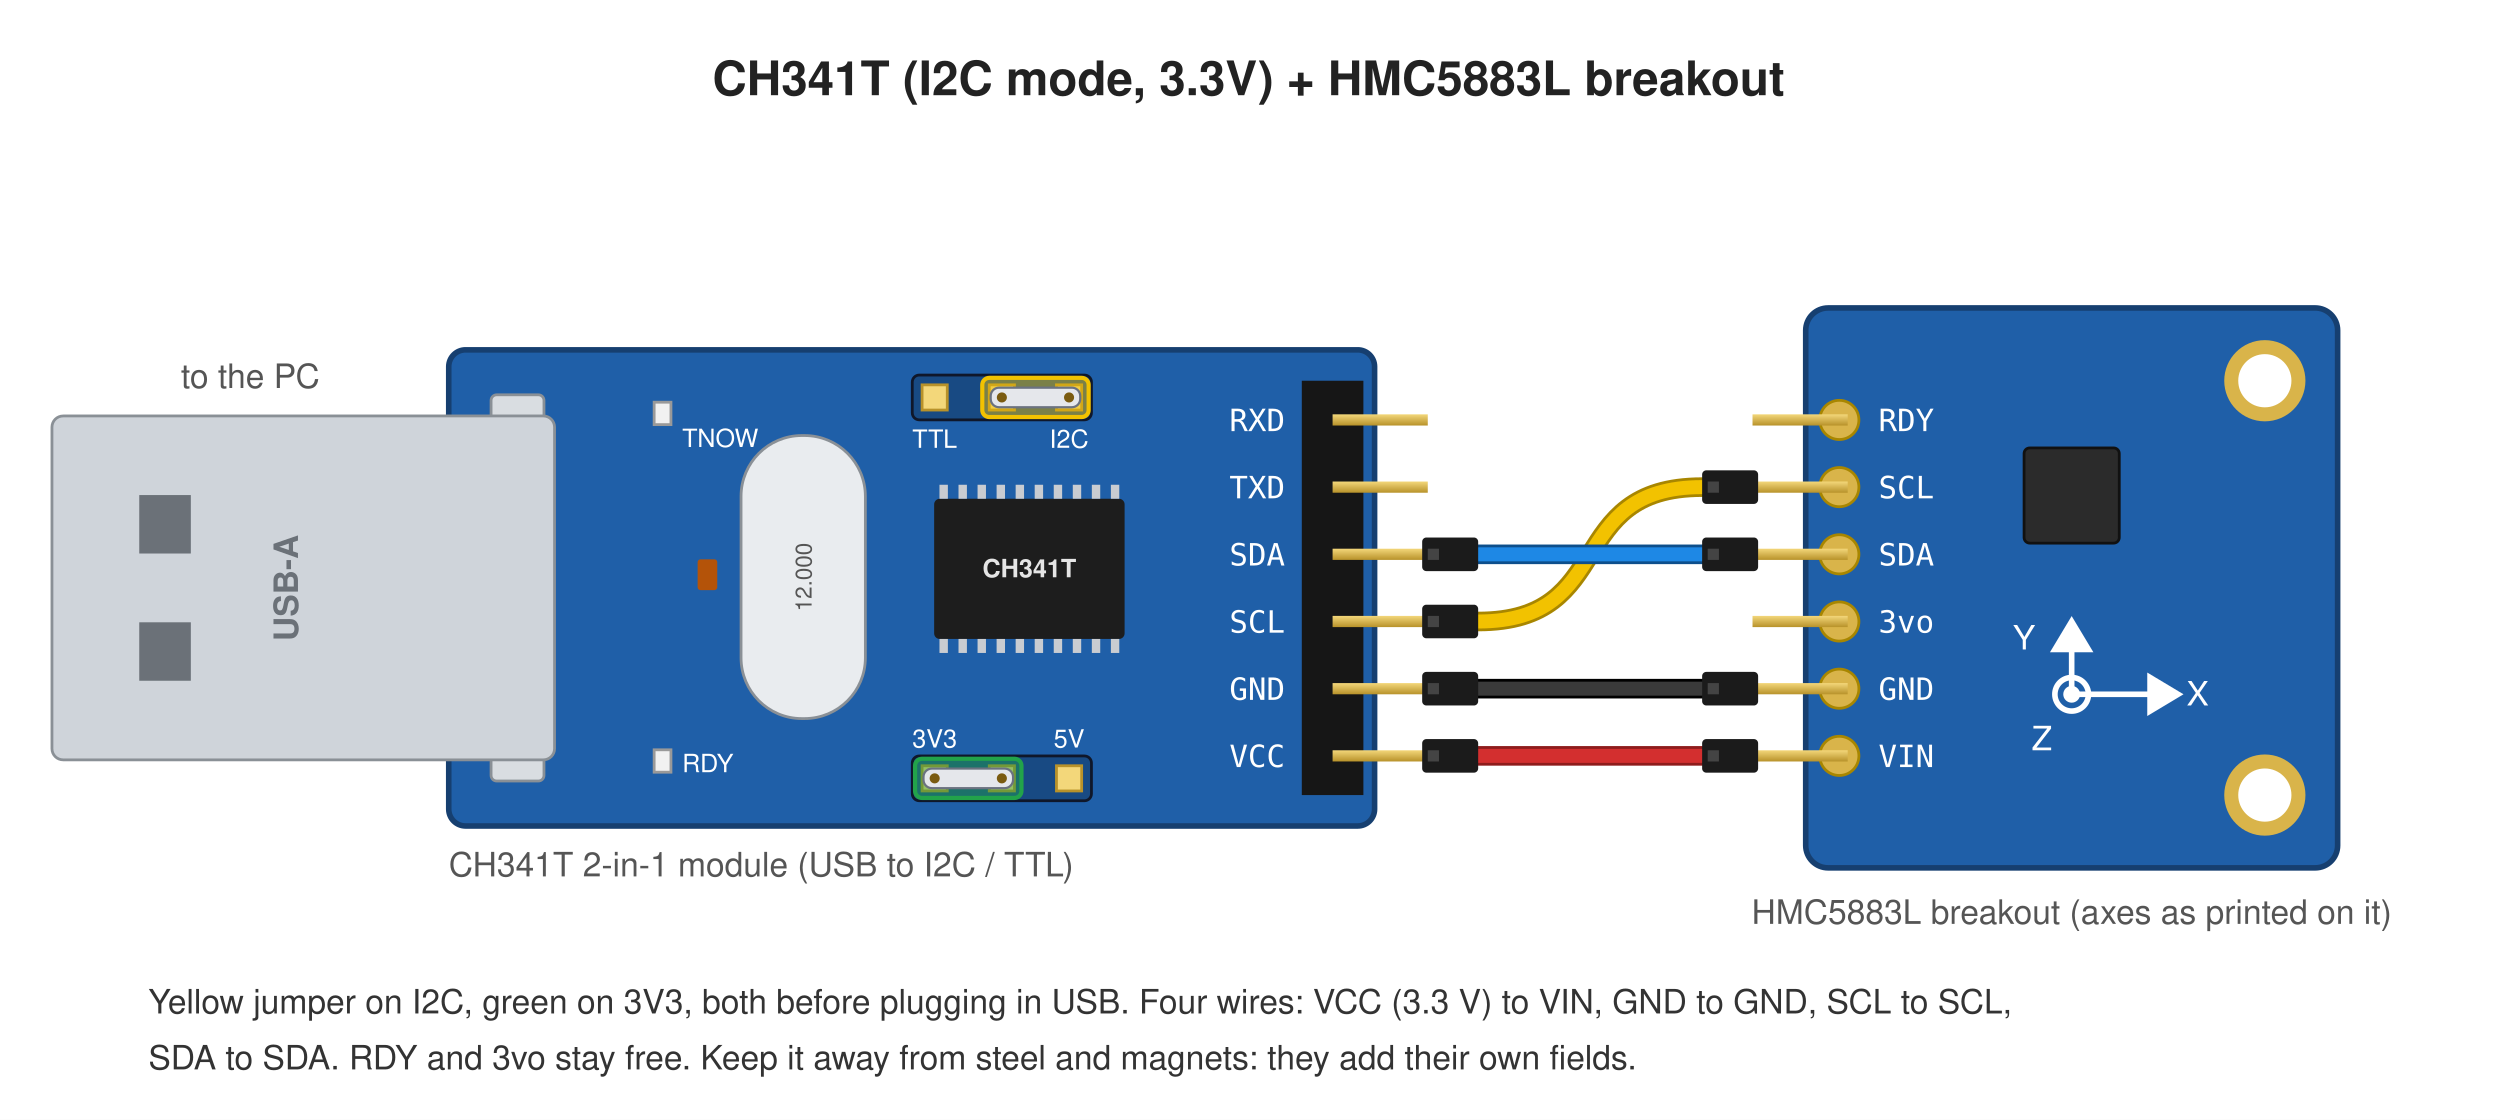
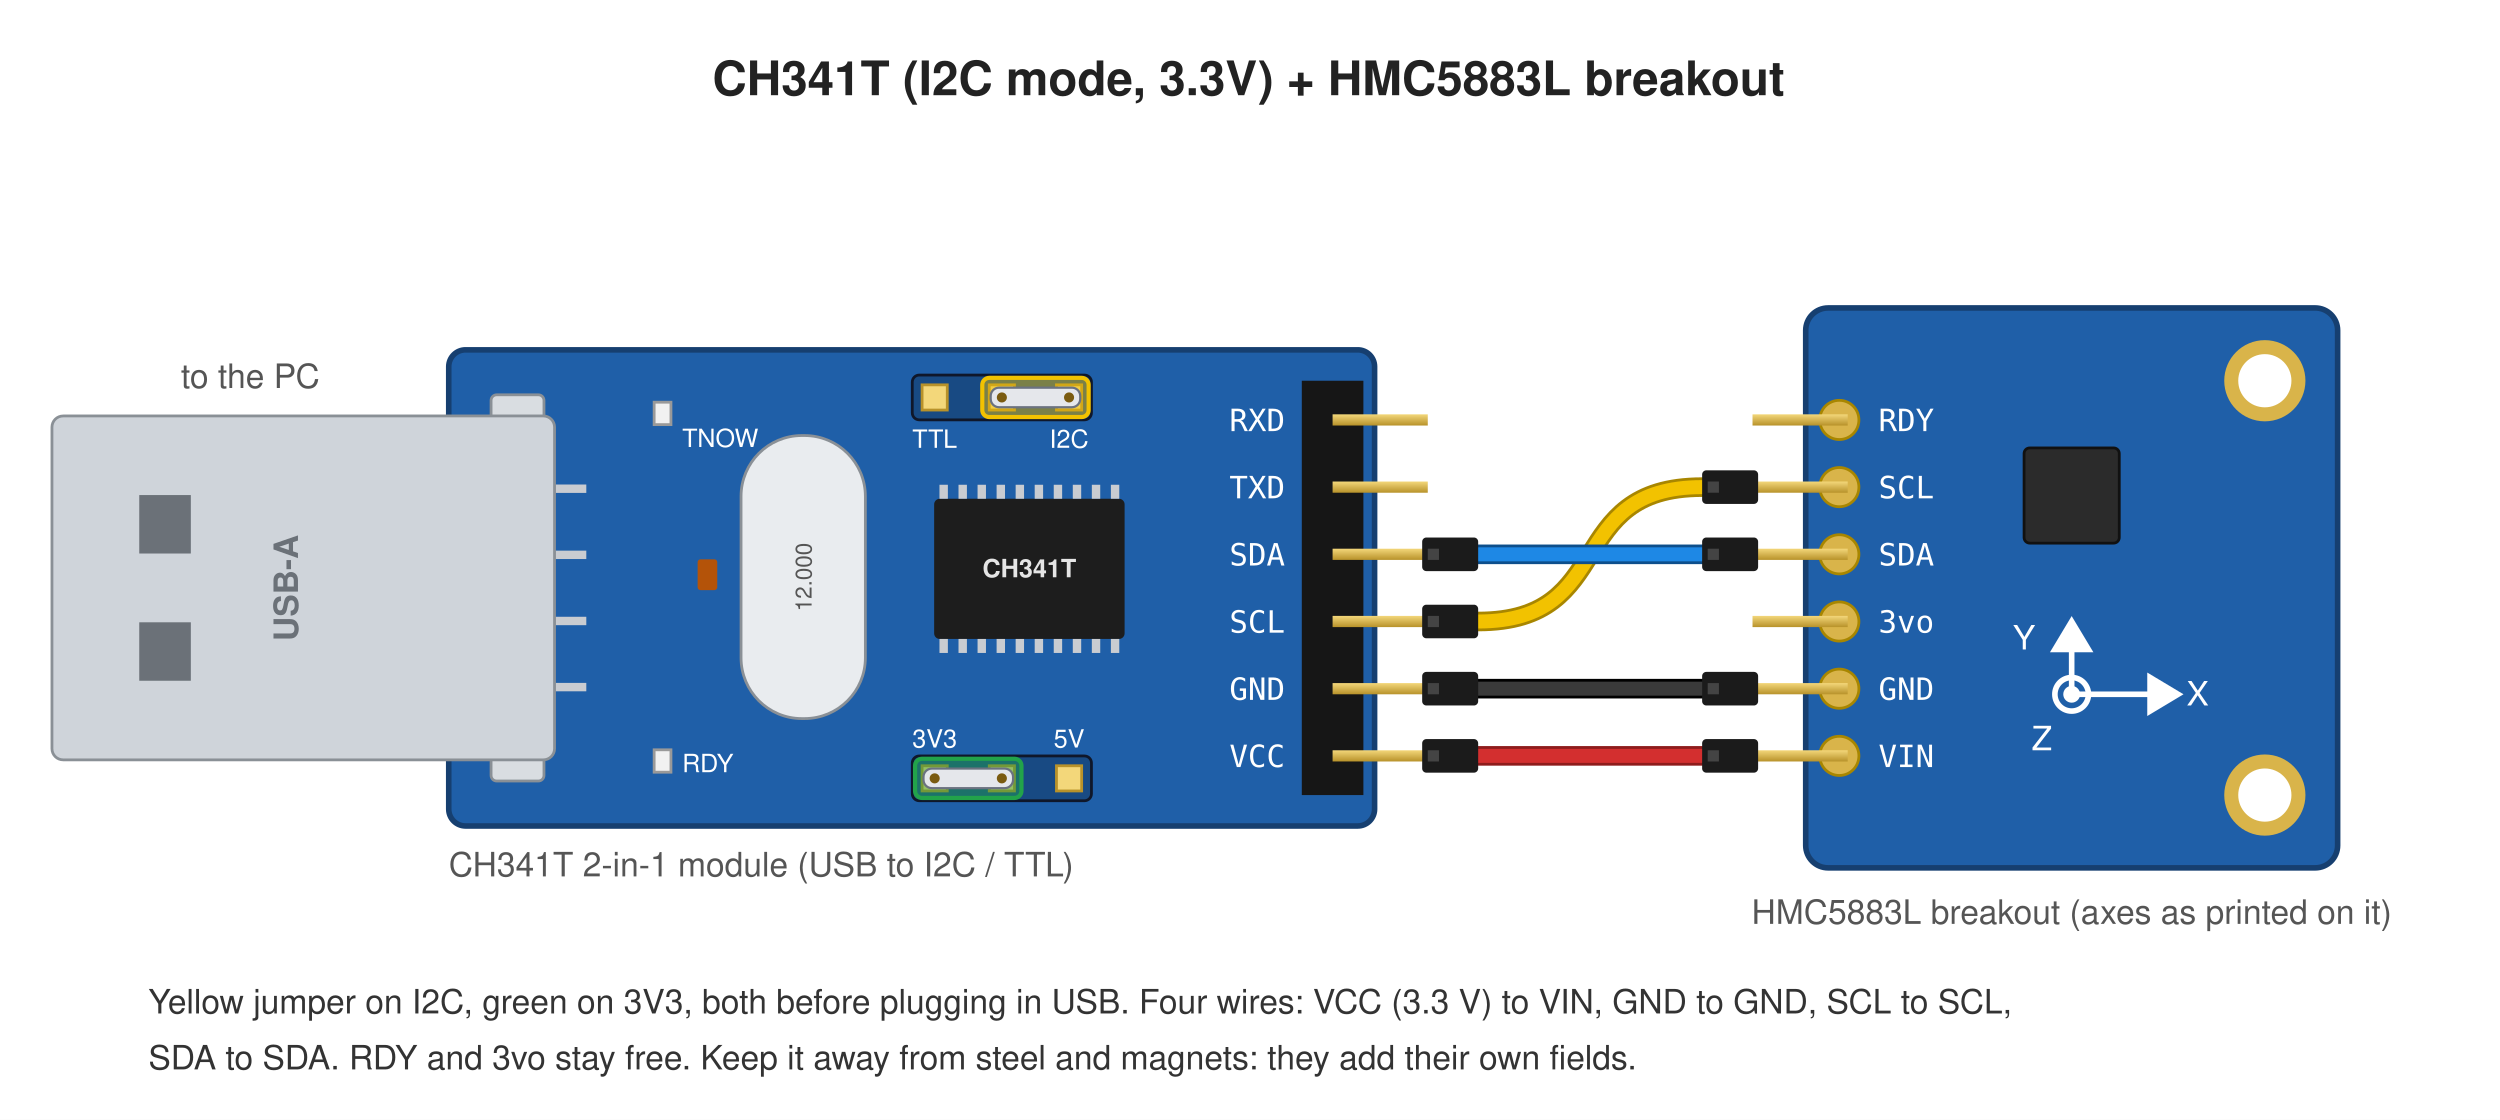
<svg xmlns="http://www.w3.org/2000/svg" viewBox="0 0 893 400" width="893" height="400" font-family="Helvetica, Arial, sans-serif">
  <style>@media (prefers-color-scheme: dark) { .bg { fill-opacity: 0.85 } }</style>
  <defs>
    <linearGradient id="metal" x1="0" y1="0" x2="0" y2="1">
      <stop offset="0" stop-color="#e9ecef" />
      <stop offset="0.5" stop-color="#b8bec5" />
      <stop offset="1" stop-color="#d9dde1" />
    </linearGradient>
    <linearGradient id="pin" x1="0" y1="0" x2="0" y2="1">
      <stop offset="0" stop-color="#f3d77a" />
      <stop offset="1" stop-color="#b8922a" />
    </linearGradient>
    <g id="dupont">
      <rect x="0" y="-6" width="20" height="12" rx="1.5" fill="#1b1b1b" />
      <rect x="2" y="-2" width="4" height="4" fill="#444" />
    </g>
  </defs>
  <rect class="bg" width="893" height="400" fill="#ffffff" />
  <text x="446" y="34" text-anchor="middle" font-size="17" font-weight="bold" fill="#222">CH341T (I2C mode, 3.3V) + HMC5883L breakout</text>
  <text x="89.425" y="138.583" text-anchor="middle" font-size="12" fill="#555">to the PC</text>
  <rect x="160.291" y="124.961" width="330.709" height="170.079" rx="6" fill="#1f5fa8" stroke="#163f70" stroke-width="2" />
  <rect x="175.409" y="141.024" width="18.898" height="9.449" rx="2" fill="#d9dde1" stroke="#8a9096" />
  <rect x="175.409" y="269.528" width="18.898" height="9.449" rx="2" fill="#d9dde1" stroke="#8a9096" />
+   <rect x="196.087" y="173.067" width="13.339" height="3" fill="#c9ccd1" />
+   <rect x="196.087" y="196.689" width="13.339" height="3" fill="#c9ccd1" />
+   <rect x="196.087" y="220.311" width="13.339" height="3" fill="#c9ccd1" />
+   <rect x="196.087" y="243.933" width="13.339" height="3" fill="#c9ccd1" />
  <rect x="18.559" y="148.583" width="179.528" height="122.835" rx="4" fill="#cfd4da" stroke="#8a9096" />
  <rect x="49.74" y="176.835" width="18.425" height="20.882" fill="#6b7178" />
  <rect x="49.74" y="222.283" width="18.425" height="20.882" fill="#6b7178" />
  <text transform="translate(106.4331 210.0) rotate(-90)" text-anchor="middle" font-size="12" font-weight="bold" fill="#6b7178">USB-A</text>
  <text x="160.291" y="313.039" font-size="12" fill="#555">CH341T 2-in-1 module (USB to I2C / TTL)</text>
  <rect x="465.0" y="136.0" width="22" height="148.0" fill="#161616" />
  <g fill="url(#pin)">
    <rect x="476.0" y="148.0" width="34.0" height="4" />
    <rect x="476.0" y="172.0" width="34.0" height="4" />
    <rect x="476.0" y="196.0" width="34.0" height="4" />
    <rect x="476.0" y="220.0" width="34.0" height="4" />
    <rect x="476.0" y="244.0" width="34.0" height="4" />
    <rect x="476.0" y="268.0" width="34.0" height="4" />
  </g>
  <g font-size="11" fill="#fff" font-family="Menlo, Consolas, monospace" text-anchor="end">
    <text x="459.0" y="154.0">RXD</text>
    <text x="459.0" y="178.0">TXD</text>
    <text x="459.0" y="202.0">SDA</text>
    <text x="459.0" y="226.0">SCL</text>
    <text x="459.0" y="250.0">GND</text>
    <text x="459.0" y="274.0">VCC</text>
  </g>
  <rect x="333.677" y="178.157" width="68.031" height="50.079" rx="2" fill="#1d1d1d" />
  <rect x="335.579" y="173.157" width="3" height="5" fill="#c9ccd1" />
  <rect x="335.579" y="228.236" width="3" height="5" fill="#c9ccd1" />
  <rect x="342.382" y="173.157" width="3" height="5" fill="#c9ccd1" />
  <rect x="342.382" y="228.236" width="3" height="5" fill="#c9ccd1" />
  <rect x="349.185" y="173.157" width="3" height="5" fill="#c9ccd1" />
  <rect x="349.185" y="228.236" width="3" height="5" fill="#c9ccd1" />
  <rect x="355.988" y="173.157" width="3" height="5" fill="#c9ccd1" />
  <rect x="355.988" y="228.236" width="3" height="5" fill="#c9ccd1" />
  <rect x="362.791" y="173.157" width="3" height="5" fill="#c9ccd1" />
  <rect x="362.791" y="228.236" width="3" height="5" fill="#c9ccd1" />
  <rect x="369.594" y="173.157" width="3" height="5" fill="#c9ccd1" />
  <rect x="369.594" y="228.236" width="3" height="5" fill="#c9ccd1" />
  <rect x="376.398" y="173.157" width="3" height="5" fill="#c9ccd1" />
  <rect x="376.398" y="228.236" width="3" height="5" fill="#c9ccd1" />
  <rect x="383.201" y="173.157" width="3" height="5" fill="#c9ccd1" />
  <rect x="383.201" y="228.236" width="3" height="5" fill="#c9ccd1" />
  <rect x="390.004" y="173.157" width="3" height="5" fill="#c9ccd1" />
  <rect x="390.004" y="228.236" width="3" height="5" fill="#c9ccd1" />
  <rect x="396.807" y="173.157" width="3" height="5" fill="#c9ccd1" />
  <rect x="396.807" y="228.236" width="3" height="5" fill="#c9ccd1" />
  <text x="367.693" y="206.197" text-anchor="middle" font-size="9" font-weight="bold" fill="#e5e5e5">CH341T</text>
  <rect x="264.701" y="155.575" width="44.409" height="101.102" rx="21.732" fill="#e9ecef" stroke="#8a9096" />
  <text transform="translate(289.9055 206.126) rotate(-90)" text-anchor="middle" font-size="8" fill="#555">12.000</text>
  <rect x="249.197" y="199.795" width="7" height="11" rx="1" fill="#b45309" />
  <rect x="325.866" y="133.969" width="64" height="16" rx="2.5" fill="#000" fill-opacity="0.22" stroke="#0f172a" stroke-width="1" />
  <rect x="377.366" y="137.469" width="9" height="9" fill="#f3d77a" stroke="#b8922a" />
  <rect x="353.366" y="137.469" width="9" height="9" fill="#f3d77a" stroke="#b8922a" />
  <rect x="329.366" y="137.469" width="9" height="9" fill="#f3d77a" stroke="#b8922a" />
  <rect x="350.866" y="134.969" width="38" height="14" rx="2.5" fill="#f2c200" fill-opacity="0.45" stroke="#f2c200" stroke-width="1.5" />
  <rect x="353.866" y="138.469" width="32" height="7" rx="3" fill="#e5e7eb" stroke="#6b7280" stroke-width="0.8" />
  <circle cx="357.866" cy="141.969" r="1.8" fill="#7a5b10" />
  <circle cx="381.866" cy="141.969" r="1.8" fill="#7a5b10" />
  <rect x="325.866" y="270.031" width="64" height="16" rx="2.5" fill="#000" fill-opacity="0.22" stroke="#0f172a" stroke-width="1" />
  <rect x="377.366" y="273.531" width="9" height="9" fill="#f3d77a" stroke="#b8922a" />
  <rect x="353.366" y="273.531" width="9" height="9" fill="#f3d77a" stroke="#b8922a" />
  <rect x="329.366" y="273.531" width="9" height="9" fill="#f3d77a" stroke="#b8922a" />
  <rect x="326.866" y="271.031" width="38" height="14" rx="2.5" fill="#22a34a" fill-opacity="0.45" stroke="#22a34a" stroke-width="1.5" />
  <rect x="329.866" y="274.531" width="32" height="7" rx="3" fill="#e5e7eb" stroke="#6b7280" stroke-width="0.8" />
  <circle cx="333.866" cy="278.031" r="1.8" fill="#7a5b10" />
  <circle cx="357.866" cy="278.031" r="1.8" fill="#7a5b10" />
  <text x="381.866" y="159.969" text-anchor="middle" font-size="9" fill="#fff">I2C</text>
  <text x="333.866" y="159.969" text-anchor="middle" font-size="9" fill="#fff">TTL</text>
  <text x="381.866" y="267.031" text-anchor="middle" font-size="9" fill="#fff">5V</text>
  <text x="333.866" y="267.031" text-anchor="middle" font-size="9" fill="#fff">3V3</text>
  <rect x="233.661" y="143.669" width="6" height="8" fill="#f1f1f1" stroke="#999" />
  <text x="243.661" y="159.669" font-size="9" fill="#fff">TNOW</text>
  <rect x="233.661" y="267.827" width="6" height="8" fill="#f1f1f1" stroke="#999" />
  <text x="243.661" y="275.827" font-size="9" fill="#fff">RDY</text>
  <g transform="translate(33 0)">
    <rect x="612" y="110" width="190" height="200" rx="8" fill="#1f5fa8" stroke="#163f70" stroke-width="2" />
    <circle cx="776" cy="136" r="12" fill="#fff" stroke="#d9b44a" stroke-width="5" />
    <circle cx="776" cy="284" r="12" fill="#fff" stroke="#d9b44a" stroke-width="5" />
    <g fill="#d9b44a" stroke="#a88600">
      <circle cx="624" cy="150" r="7" />
      <circle cx="624" cy="174" r="7" />
      <circle cx="624" cy="198" r="7" />
      <circle cx="624" cy="222" r="7" />
      <circle cx="624" cy="246" r="7" />
      <circle cx="624" cy="270" r="7" />
    </g>
    <g fill="url(#pin)">
      <rect x="593" y="148" width="34" height="4" />
      <rect x="593" y="172" width="34" height="4" />
      <rect x="593" y="196" width="34" height="4" />
      <rect x="593" y="220" width="34" height="4" />
      <rect x="593" y="244" width="34" height="4" />
      <rect x="593" y="268" width="34" height="4" />
    </g>
    <g font-size="11" fill="#fff" font-family="Menlo, Consolas, monospace">
      <text x="638" y="154">RDY</text>
      <text x="638" y="178">SCL</text>
      <text x="638" y="202">SDA</text>
      <text x="638" y="226">3vo</text>
      <text x="638" y="250">GND</text>
      <text x="638" y="274">VIN</text>
    </g>
    <rect x="690" y="160" width="34" height="34" rx="2" fill="#2b2b2b" stroke="#111" />
    <g stroke="#fff" stroke-width="2" fill="#fff" font-size="12" font-family="Helvetica, Arial, sans-serif">
      <line x1="707" y1="248" x2="741" y2="248" />
      <path d="M735 242 L745 248 L735 254 z" />
      <text x="748" y="252" stroke="none">X</text>
      <line x1="707" y1="248" x2="707" y2="226" />
      <path d="M701 232 L707 222 L713 232 z" />
      <text x="694" y="232" stroke="none" text-anchor="end">Y</text>
      <circle cx="707" cy="248" r="6" fill="none" />
      <circle cx="707" cy="248" r="2" />
      <text x="700" y="268" stroke="none" text-anchor="end">Z</text>
    </g>
    <text x="707" y="330" text-anchor="middle" font-size="12" fill="#555">HMC5883L breakout (axes as printed on it)</text>
    <g stroke-linecap="round" fill="none">
      <path d="M495 270 C 545 270, 525 270, 575 270" stroke="#8e1c1c" stroke-width="7" />
      <path d="M495 270 C 545 270, 525 270, 575 270" stroke="#d32f2f" stroke-width="5" />
      <path d="M495 246 C 545 246, 525 246, 575 246" stroke="#000" stroke-width="7" />
      <path d="M495 246 C 545 246, 525 246, 575 246" stroke="#3a3a3a" stroke-width="5" />
      <path d="M495 222 C 545 222, 525 174, 575 174" stroke="#a88600" stroke-width="7" />
      <path d="M495 222 C 545 222, 525 174, 575 174" stroke="#f2c200" stroke-width="5" />
      <path d="M495 198 C 545 198, 525 198, 575 198" stroke="#0d4f8c" stroke-width="7" />
      <path d="M495 198 C 545 198, 525 198, 575 198" stroke="#1e88e5" stroke-width="5" />
    </g>
    <use href="#dupont" x="475" y="270" />
    <use href="#dupont" x="475" y="246" />
    <use href="#dupont" x="475" y="222" />
    <use href="#dupont" x="475" y="198" />
    <use href="#dupont" x="575" y="270" />
    <use href="#dupont" x="575" y="246" />
    <use href="#dupont" x="575" y="174" />
    <use href="#dupont" x="575" y="198" />
    <g font-size="12" fill="#333">
      <text x="20" y="362">Yellow jumper on I2C, green on 3V3, both before plugging in USB. Four wires: VCC (3.3 V) to VIN, GND to GND, SCL to SCL,</text>
      <text x="20" y="382">SDA to SDA. RDY and 3vo stay free. Keep it away from steel and magnets: they add their own fields.</text>
    </g>
  </g>
</svg>
